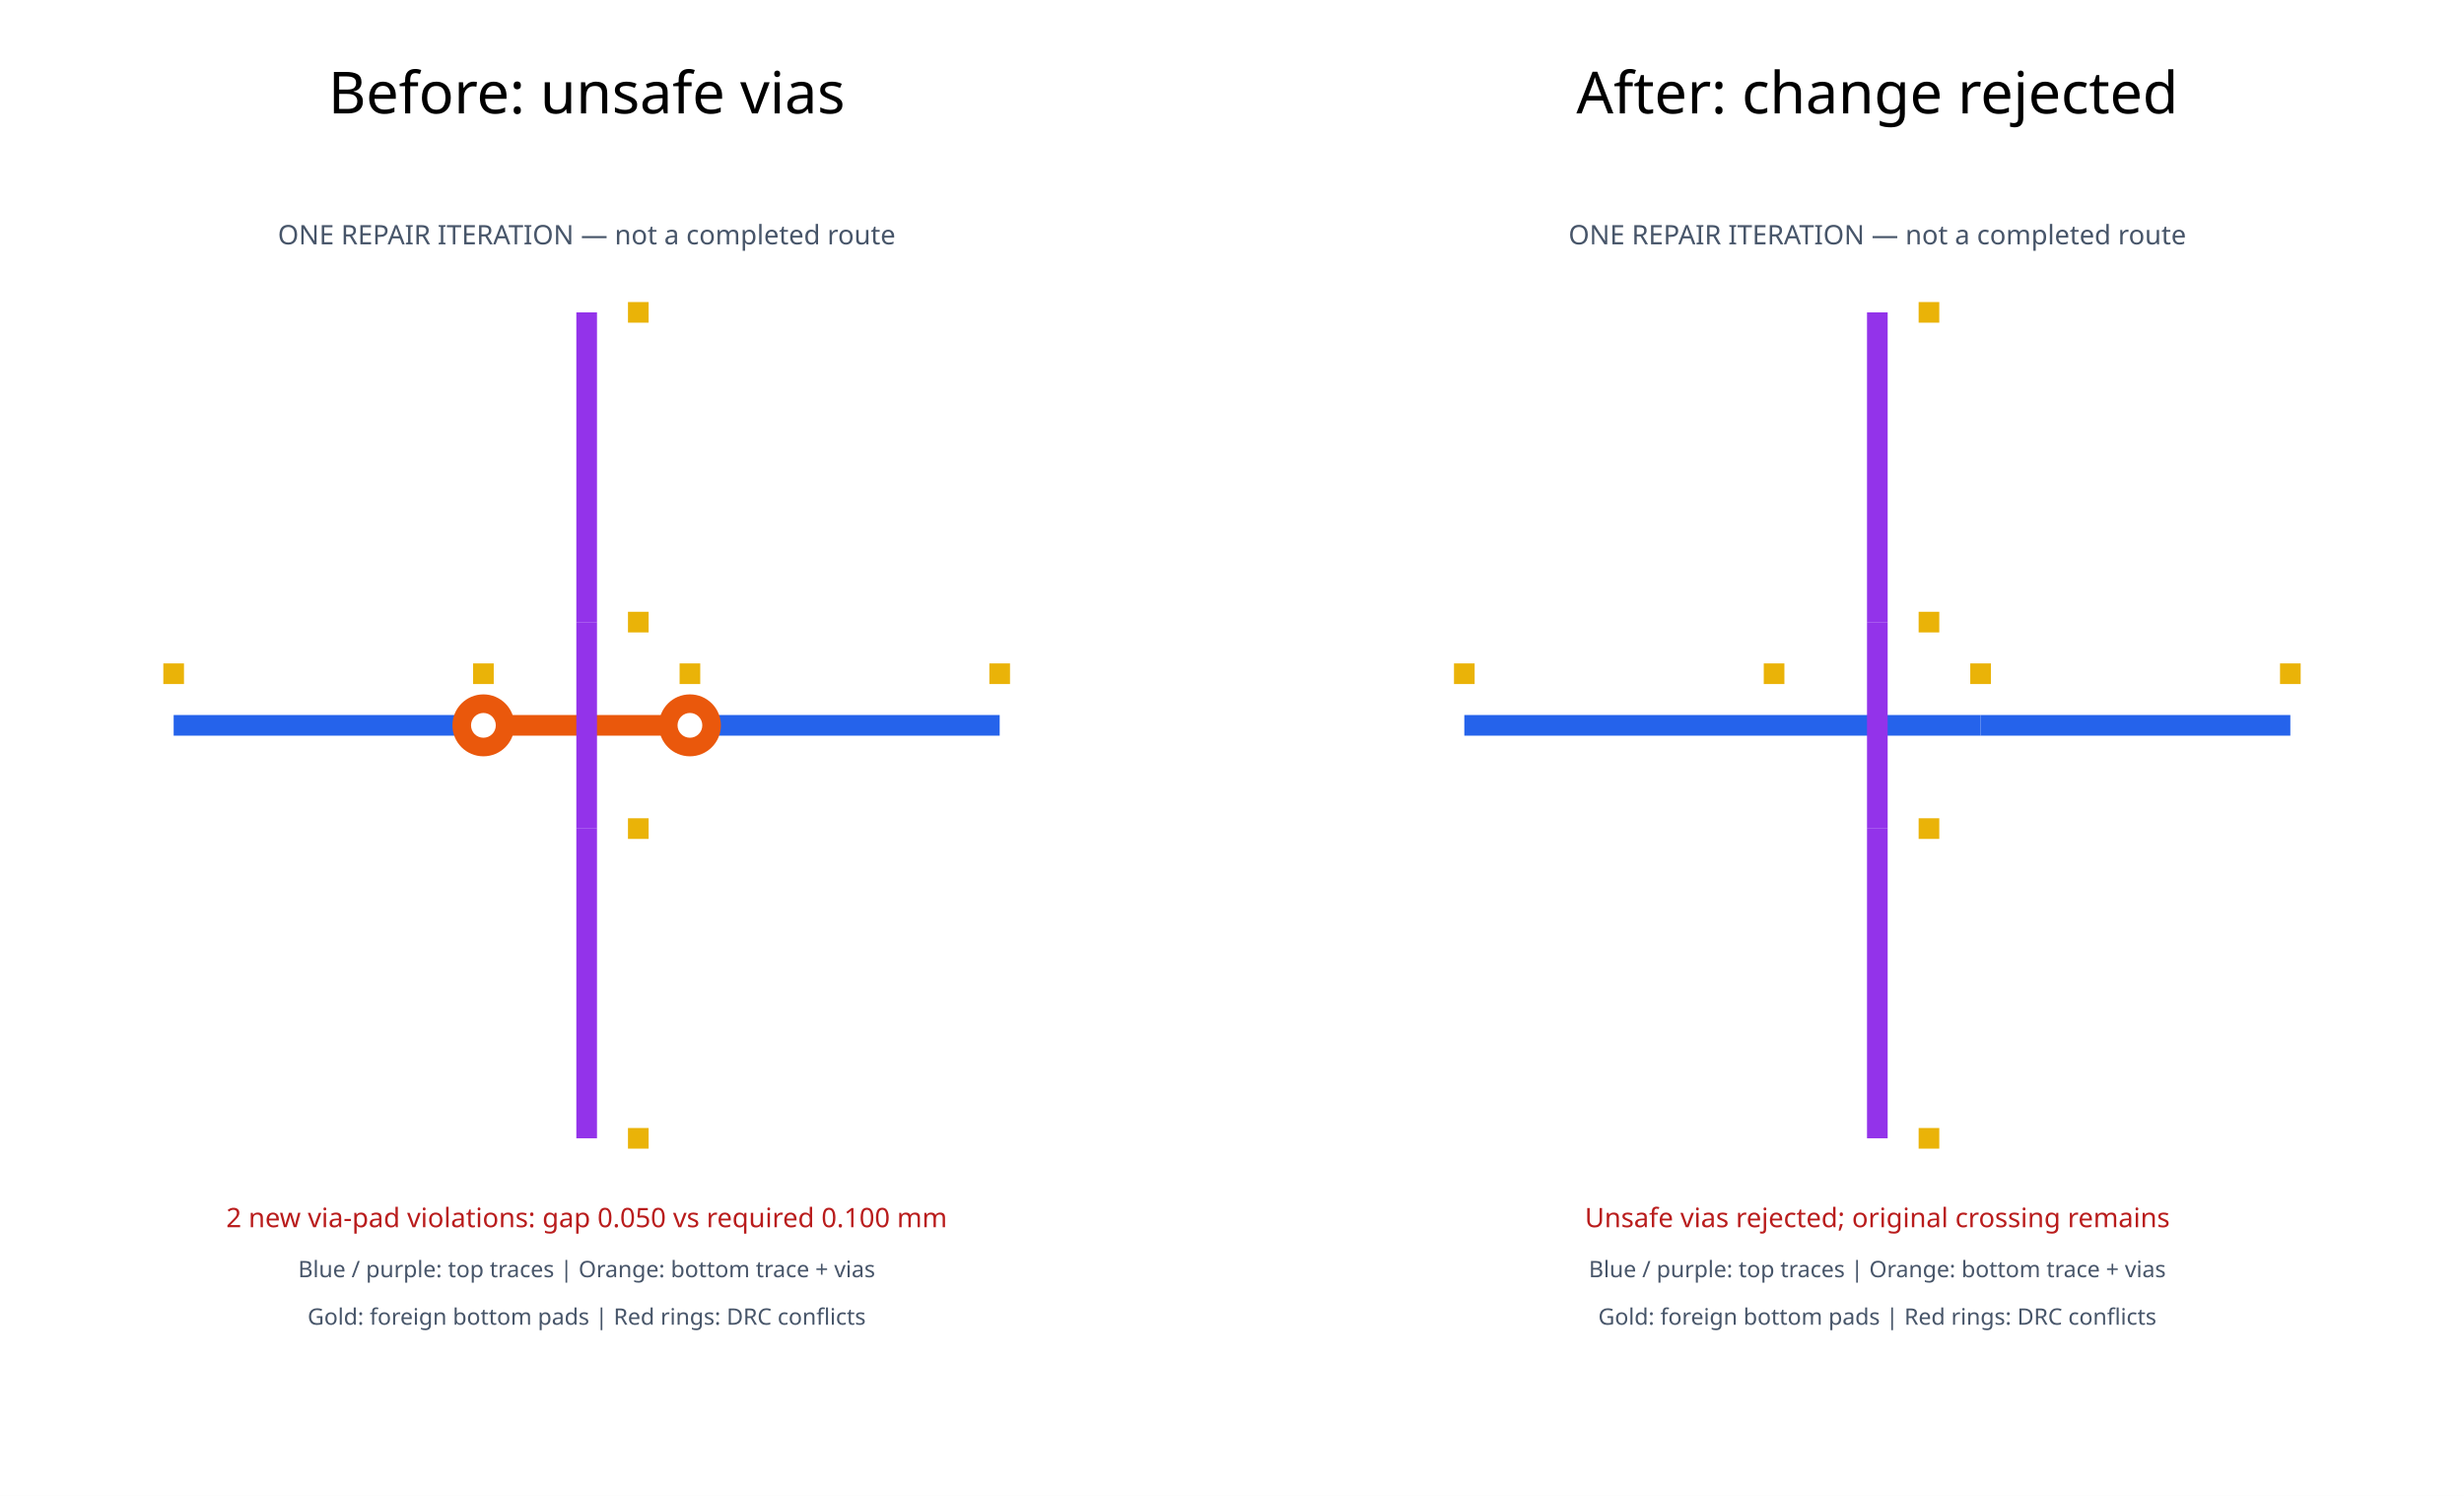
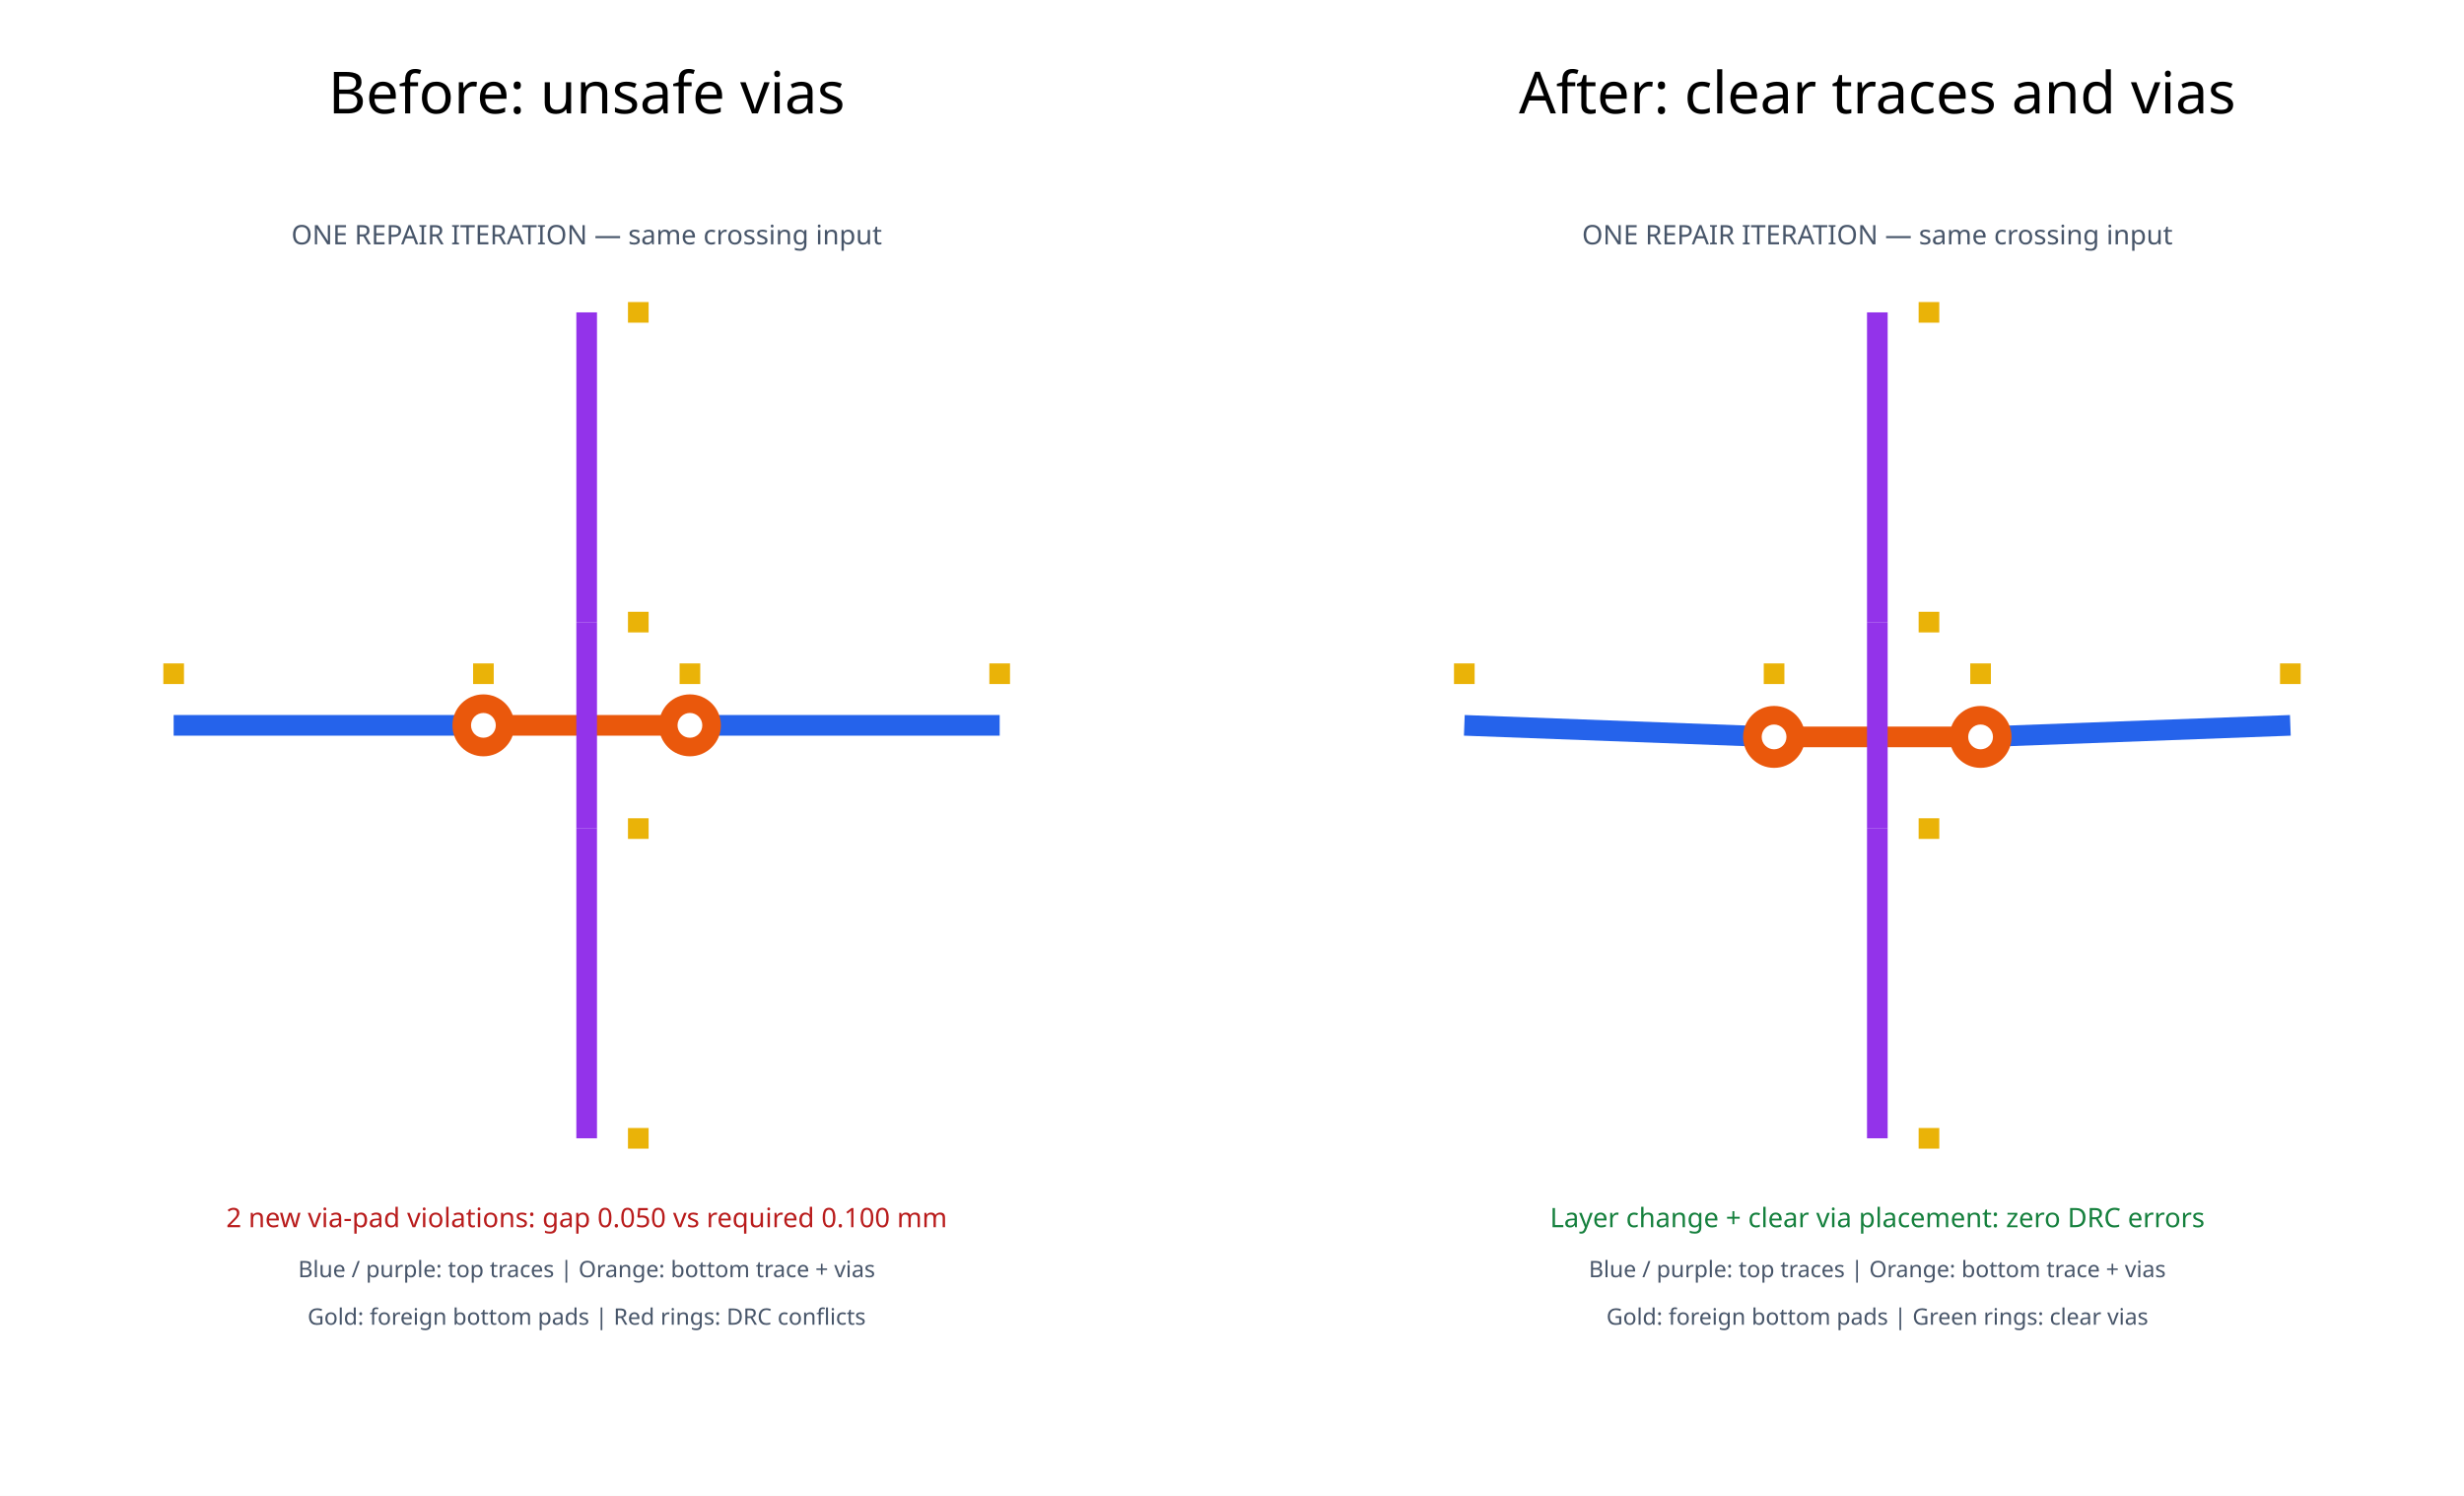
<svg xmlns="http://www.w3.org/2000/svg" width="1400" height="850" viewBox="0 0 1400 850">
  <rect width="100%" height="100%" fill="white" />
  <g>
    <polyline data-points="-2,0 -0.5,0" data-type="line" data-label="" points="98.667,412.167 274.667,412.167" fill="none" stroke="#2563eb" stroke-width="11.733" />
  </g>
  <g>
    <polyline data-points="-0.5,0 0.5,0" data-type="line" data-label="" points="274.667,412.167 392,412.167" fill="none" stroke="#ea580c" stroke-width="11.733" />
  </g>
  <g>
    <polyline data-points="0.5,0 2,0" data-type="line" data-label="" points="392,412.167 568,412.167" fill="none" stroke="#2563eb" stroke-width="11.733" />
  </g>
  <g>
    <polyline data-points="0,-2 0,-0.5" data-type="line" data-label="" points="333.333,646.833 333.333,470.833" fill="none" stroke="#9333ea" stroke-width="11.733" />
  </g>
  <g>
    <polyline data-points="0,-0.5 0,0.5" data-type="line" data-label="" points="333.333,470.833 333.333,353.5" fill="none" stroke="#9333ea" stroke-width="11.733" />
  </g>
  <g>
    <polyline data-points="0,0.5 0,2" data-type="line" data-label="" points="333.333,353.5 333.333,177.5" fill="none" stroke="#9333ea" stroke-width="11.733" />
  </g>
  <g>
-     <polyline data-points="4.25,0 5.75,0" data-type="line" data-label="" points="832,412.167 1008,412.167" fill="none" stroke="#2563eb" stroke-width="11.733" />
+     <polyline data-points="4.25,0 5.75,-0.055999999999999994" data-type="line" data-label="" points="832,412.167 1008,418.737" fill="none" stroke="#2563eb" stroke-width="11.733" />
  </g>
  <g>
-     <polyline data-points="5.75,0 6.75,0" data-type="line" data-label="" points="1008,412.167 1125.333,412.167" fill="none" stroke="#2563eb" stroke-width="11.733" />
+     <polyline data-points="5.75,-0.055999999999999994 6.75,-0.055999999999999994" data-type="line" data-label="" points="1008,418.737 1125.333,418.737" fill="none" stroke="#ea580c" stroke-width="11.733" />
  </g>
  <g>
-     <polyline data-points="6.75,0 8.25,0" data-type="line" data-label="" points="1125.333,412.167 1301.333,412.167" fill="none" stroke="#2563eb" stroke-width="11.733" />
+     <polyline data-points="6.75,-0.055999999999999994 8.25,0" data-type="line" data-label="" points="1125.333,418.737 1301.333,412.167" fill="none" stroke="#2563eb" stroke-width="11.733" />
  </g>
  <g>
    <polyline data-points="6.25,-2 6.25,-0.5" data-type="line" data-label="" points="1066.667,646.833 1066.667,470.833" fill="none" stroke="#9333ea" stroke-width="11.733" />
  </g>
  <g>
    <polyline data-points="6.25,-0.5 6.25,0.5" data-type="line" data-label="" points="1066.667,470.833 1066.667,353.5" fill="none" stroke="#9333ea" stroke-width="11.733" />
  </g>
  <g>
    <polyline data-points="6.25,0.5 6.25,2" data-type="line" data-label="" points="1066.667,353.5 1066.667,177.5" fill="none" stroke="#9333ea" stroke-width="11.733" />
  </g>
  <g>
    <rect data-type="rect" data-label="" data-x="0" data-y="-0.25" x="40" y="107.1" width="586.667" height="668.8" fill="transparent" stroke="transparent" stroke-width="0.009" />
  </g>
  <g>
    <rect data-type="rect" data-label="" data-x="-2" data-y="0.25" x="92.8" y="376.967" width="11.733" height="11.733" fill="#eab308" stroke="#a16207" stroke-width="0.009" />
  </g>
  <g>
    <rect data-type="rect" data-label="" data-x="-0.5" data-y="0.25" x="268.8" y="376.967" width="11.733" height="11.733" fill="#eab308" stroke="#a16207" stroke-width="0.009" />
  </g>
  <g>
    <rect data-type="rect" data-label="" data-x="0.5" data-y="0.25" x="386.133" y="376.967" width="11.733" height="11.733" fill="#eab308" stroke="#a16207" stroke-width="0.009" />
  </g>
  <g>
    <rect data-type="rect" data-label="" data-x="2" data-y="0.25" x="562.133" y="376.967" width="11.733" height="11.733" fill="#eab308" stroke="#a16207" stroke-width="0.009" />
  </g>
  <g>
    <rect data-type="rect" data-label="" data-x="0.25" data-y="-2" x="356.8" y="640.967" width="11.733" height="11.733" fill="#eab308" stroke="#a16207" stroke-width="0.009" />
  </g>
  <g>
    <rect data-type="rect" data-label="" data-x="0.25" data-y="-0.5" x="356.8" y="464.967" width="11.733" height="11.733" fill="#eab308" stroke="#a16207" stroke-width="0.009" />
  </g>
  <g>
    <rect data-type="rect" data-label="" data-x="0.25" data-y="0.5" x="356.8" y="347.633" width="11.733" height="11.733" fill="#eab308" stroke="#a16207" stroke-width="0.009" />
  </g>
  <g>
    <rect data-type="rect" data-label="" data-x="0.25" data-y="2" x="356.8" y="171.633" width="11.733" height="11.733" fill="#eab308" stroke="#a16207" stroke-width="0.009" />
  </g>
  <g>
    <rect data-type="rect" data-label="" data-x="6.25" data-y="-0.25" x="773.333" y="107.1" width="586.667" height="668.8" fill="transparent" stroke="transparent" stroke-width="0.009" />
  </g>
  <g>
    <rect data-type="rect" data-label="" data-x="4.25" data-y="0.25" x="826.133" y="376.967" width="11.733" height="11.733" fill="#eab308" stroke="#a16207" stroke-width="0.009" />
  </g>
  <g>
    <rect data-type="rect" data-label="" data-x="5.75" data-y="0.25" x="1002.133" y="376.967" width="11.733" height="11.733" fill="#eab308" stroke="#a16207" stroke-width="0.009" />
  </g>
  <g>
    <rect data-type="rect" data-label="" data-x="6.75" data-y="0.25" x="1119.467" y="376.967" width="11.733" height="11.733" fill="#eab308" stroke="#a16207" stroke-width="0.009" />
  </g>
  <g>
    <rect data-type="rect" data-label="" data-x="8.25" data-y="0.25" x="1295.467" y="376.967" width="11.733" height="11.733" fill="#eab308" stroke="#a16207" stroke-width="0.009" />
  </g>
  <g>
    <rect data-type="rect" data-label="" data-x="6.5" data-y="-2" x="1090.133" y="640.967" width="11.733" height="11.733" fill="#eab308" stroke="#a16207" stroke-width="0.009" />
  </g>
  <g>
    <rect data-type="rect" data-label="" data-x="6.5" data-y="-0.5" x="1090.133" y="464.967" width="11.733" height="11.733" fill="#eab308" stroke="#a16207" stroke-width="0.009" />
  </g>
  <g>
    <rect data-type="rect" data-label="" data-x="6.5" data-y="0.5" x="1090.133" y="347.633" width="11.733" height="11.733" fill="#eab308" stroke="#a16207" stroke-width="0.009" />
  </g>
  <g>
    <rect data-type="rect" data-label="" data-x="6.5" data-y="2" x="1090.133" y="171.633" width="11.733" height="11.733" fill="#eab308" stroke="#a16207" stroke-width="0.009" />
  </g>
  <circle data-type="circle" data-label="" data-x="-0.5" data-y="0" cx="274.667" cy="412.167" r="17.6" fill="#ea580c" stroke="#9a3412" stroke-width="0.009" />
  <circle data-type="circle" data-label="" data-x="-0.5" data-y="0" cx="274.667" cy="412.167" r="7.04" fill="white" stroke="#9a3412" stroke-width="0.009" />
  <circle data-type="circle" data-label="" data-x="0.5" data-y="0" cx="392" cy="412.167" r="17.6" fill="#ea580c" stroke="#9a3412" stroke-width="0.009" />
  <circle data-type="circle" data-label="" data-x="0.5" data-y="0" cx="392" cy="412.167" r="7.04" fill="white" stroke="#9a3412" stroke-width="0.009" />
  <circle data-type="circle" data-label="" data-x="-0.5" data-y="0.125" cx="274.667" cy="397.5" r="32.853" fill="transparent" stroke="#dc2626" stroke-width="0.009" />
  <circle data-type="circle" data-label="" data-x="0.5" data-y="0.125" cx="392" cy="397.5" r="32.853" fill="transparent" stroke="#dc2626" stroke-width="0.009" />
-   <circle data-type="circle" data-label="" data-x="6.25" data-y="0" cx="1066.667" cy="412.167" r="29.333" fill="transparent" stroke="#dc2626" stroke-width="0.009" />
-   <text data-type="text" data-label="ONE REPAIR ITERATION — not a completed route" data-x="0" data-y="2.38" x="333.333" y="132.913" fill="#475569" font-size="15.253" font-family="sans-serif" text-anchor="middle" dominant-baseline="central">ONE REPAIR ITERATION — not a completed route</text>
+   <circle data-type="circle" data-label="" data-x="5.75" data-y="-0.055999999999999994" cx="1008" cy="418.737" r="17.6" fill="#ea580c" stroke="#9a3412" stroke-width="0.009" />
+   <circle data-type="circle" data-label="" data-x="5.75" data-y="-0.055999999999999994" cx="1008" cy="418.737" r="7.04" fill="white" stroke="#9a3412" stroke-width="0.009" />
+   <circle data-type="circle" data-label="" data-x="6.75" data-y="-0.055999999999999994" cx="1125.333" cy="418.737" r="17.6" fill="#ea580c" stroke="#9a3412" stroke-width="0.009" />
+   <circle data-type="circle" data-label="" data-x="6.75" data-y="-0.055999999999999994" cx="1125.333" cy="418.737" r="7.04" fill="white" stroke="#9a3412" stroke-width="0.009" />
+   <circle data-type="circle" data-label="" data-x="5.75" data-y="-0.055999999999999994" cx="1008" cy="418.737" r="26.987" fill="transparent" stroke="#16a34a" stroke-width="0.009" />
+   <circle data-type="circle" data-label="" data-x="6.75" data-y="-0.055999999999999994" cx="1125.333" cy="418.737" r="26.987" fill="transparent" stroke="#16a34a" stroke-width="0.009" />
+   <text data-type="text" data-label="ONE REPAIR ITERATION — same crossing input" data-x="0" data-y="2.38" x="333.333" y="132.913" fill="#475569" font-size="15.253" font-family="sans-serif" text-anchor="middle" dominant-baseline="central">ONE REPAIR ITERATION — same crossing input</text>
  <text data-type="text" data-label="2 new via-pad violations: gap 0.050 vs required 0.100 mm" data-x="0" data-y="-2.38" x="333.333" y="691.42" fill="#b91c1c" font-size="15.253" font-family="sans-serif" text-anchor="middle" dominant-baseline="central">2 new via-pad violations: gap 0.050 vs required 0.100 mm</text>
  <text data-type="text" data-label="Blue / purple: top traces | Orange: bottom trace + vias" data-x="0" data-y="-2.63" x="333.333" y="720.753" fill="#475569" font-size="12.907" font-family="sans-serif" text-anchor="middle" dominant-baseline="central">Blue / purple: top traces | Orange: bottom trace + vias</text>
  <text data-type="text" data-label="Gold: foreign bottom pads | Red rings: DRC conflicts" data-x="0" data-y="-2.86" x="333.333" y="747.74" fill="#475569" font-size="12.907" font-family="sans-serif" text-anchor="middle" dominant-baseline="central">Gold: foreign bottom pads | Red rings: DRC conflicts</text>
-   <text data-type="text" data-label="ONE REPAIR ITERATION — not a completed route" data-x="6.25" data-y="2.38" x="1066.667" y="132.913" fill="#475569" font-size="15.253" font-family="sans-serif" text-anchor="middle" dominant-baseline="central">ONE REPAIR ITERATION — not a completed route</text>
-   <text data-type="text" data-label="Unsafe vias rejected; original crossing remains" data-x="6.25" data-y="-2.38" x="1066.667" y="691.42" fill="#b91c1c" font-size="15.253" font-family="sans-serif" text-anchor="middle" dominant-baseline="central">Unsafe vias rejected; original crossing remains</text>
+   <text data-type="text" data-label="ONE REPAIR ITERATION — same crossing input" data-x="6.25" data-y="2.38" x="1066.667" y="132.913" fill="#475569" font-size="15.253" font-family="sans-serif" text-anchor="middle" dominant-baseline="central">ONE REPAIR ITERATION — same crossing input</text>
+   <text data-type="text" data-label="Layer change + clear via placement: zero DRC errors" data-x="6.25" data-y="-2.38" x="1066.667" y="691.42" fill="#15803d" font-size="15.253" font-family="sans-serif" text-anchor="middle" dominant-baseline="central">Layer change + clear via placement: zero DRC errors</text>
  <text data-type="text" data-label="Blue / purple: top traces | Orange: bottom trace + vias" data-x="6.25" data-y="-2.63" x="1066.667" y="720.753" fill="#475569" font-size="12.907" font-family="sans-serif" text-anchor="middle" dominant-baseline="central">Blue / purple: top traces | Orange: bottom trace + vias</text>
-   <text data-type="text" data-label="Gold: foreign bottom pads | Red rings: DRC conflicts" data-x="6.25" data-y="-2.86" x="1066.667" y="747.74" fill="#475569" font-size="12.907" font-family="sans-serif" text-anchor="middle" dominant-baseline="central">Gold: foreign bottom pads | Red rings: DRC conflicts</text>
+   <text data-type="text" data-label="Gold: foreign bottom pads | Green rings: clear vias" data-x="6.25" data-y="-2.86" x="1066.667" y="747.74" fill="#475569" font-size="12.907" font-family="sans-serif" text-anchor="middle" dominant-baseline="central">Gold: foreign bottom pads | Green rings: clear vias</text>
  <text data-type="text" data-label="Before: unsafe vias" data-x="0" data-y="2.88125" x="333.333" y="74.1" fill="black" font-size="33" font-family="sans-serif" text-anchor="middle" dominant-baseline="text-after-edge">Before: unsafe vias</text>
-   <text data-type="text" data-label="After: change rejected" data-x="6.25" data-y="2.88125" x="1066.667" y="74.1" fill="black" font-size="33" font-family="sans-serif" text-anchor="middle" dominant-baseline="text-after-edge">After: change rejected</text>
+   <text data-type="text" data-label="After: clear traces and vias" data-x="6.25" data-y="2.88125" x="1066.667" y="74.1" fill="black" font-size="33" font-family="sans-serif" text-anchor="middle" dominant-baseline="text-after-edge">After: clear traces and vias</text>
  <g id="crosshair" style="display: none">
    <line id="crosshair-h" y1="0" y2="850" stroke="#666" stroke-width="0.5" />
    <line id="crosshair-v" x1="0" x2="1400" stroke="#666" stroke-width="0.5" />
    <text id="coordinates" font-family="monospace" font-size="12" fill="#666" />
  </g>
</svg>
